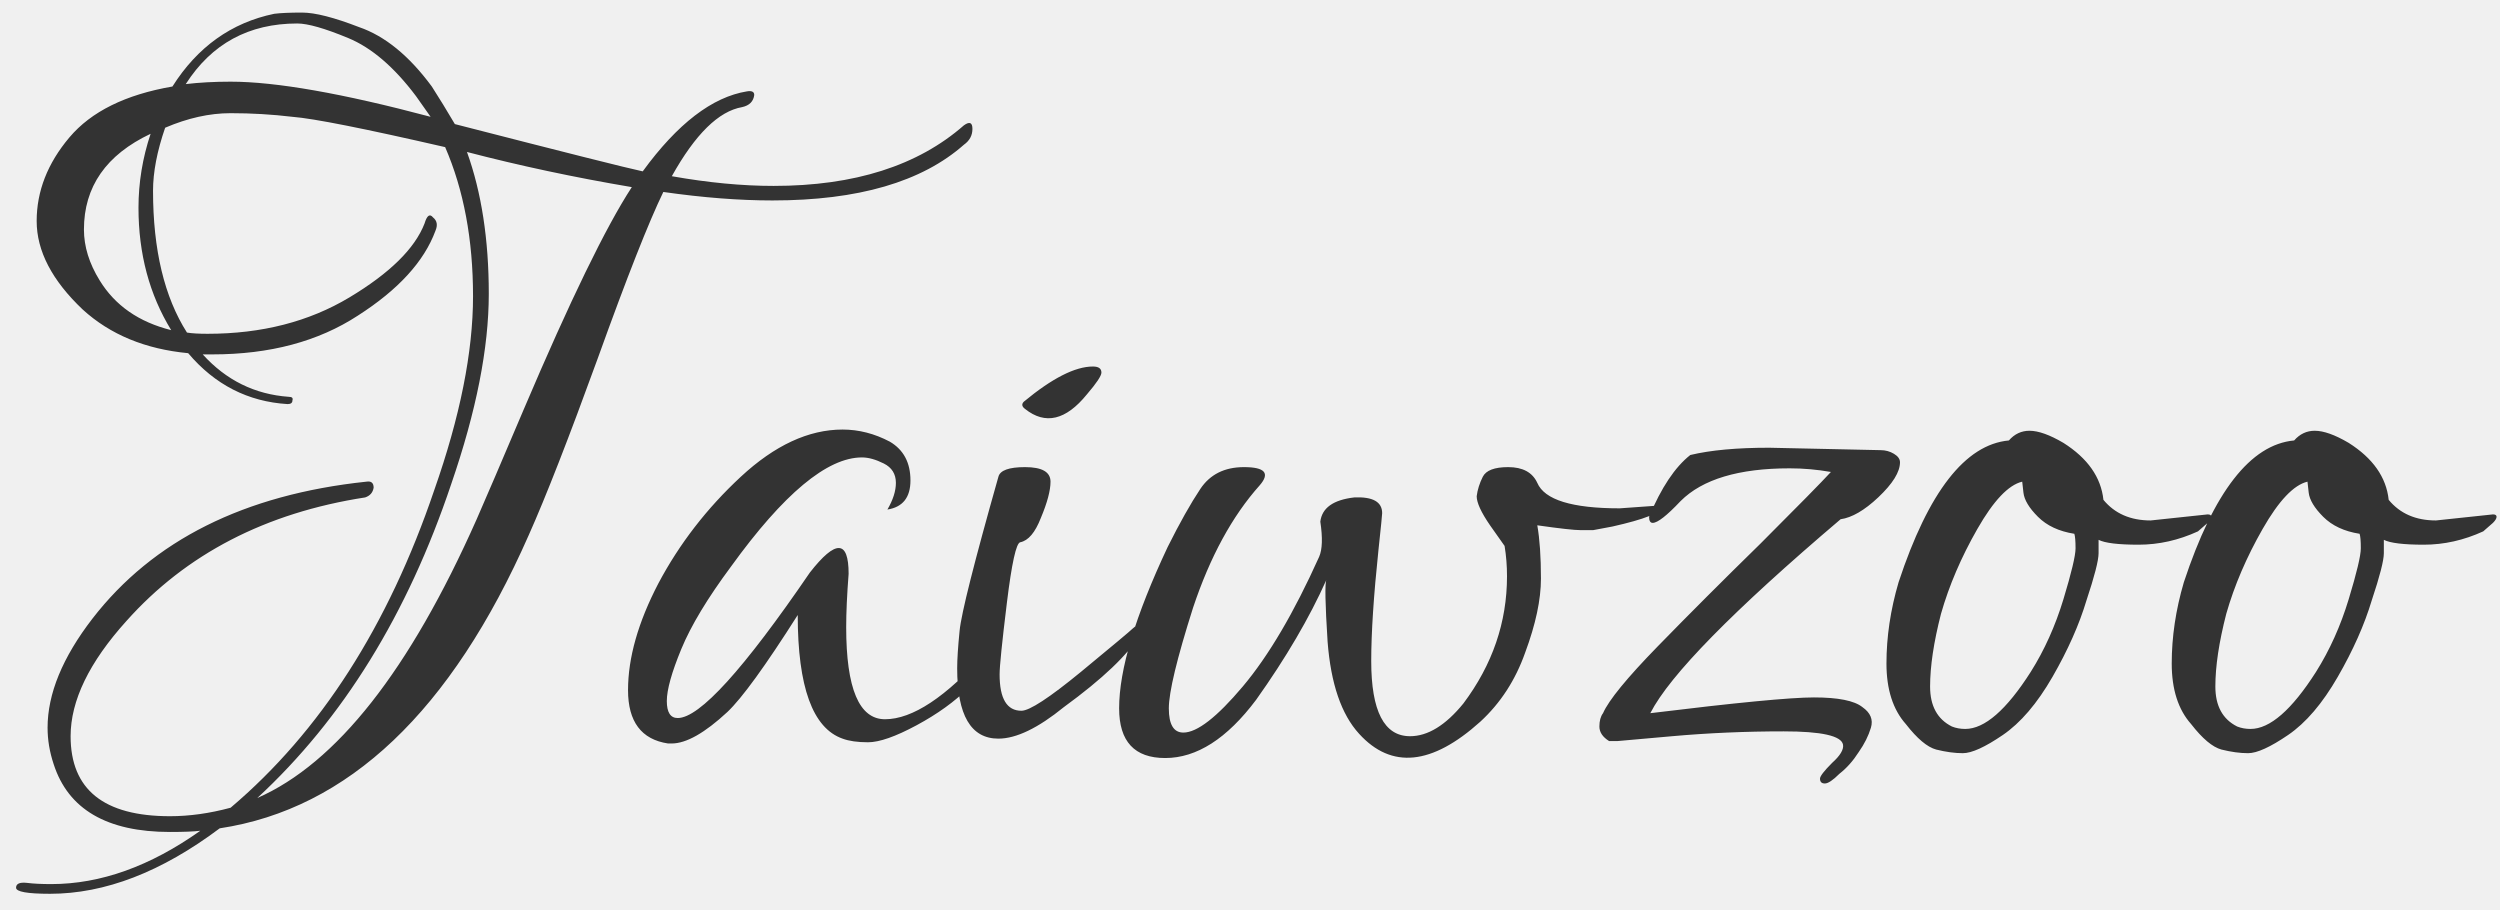
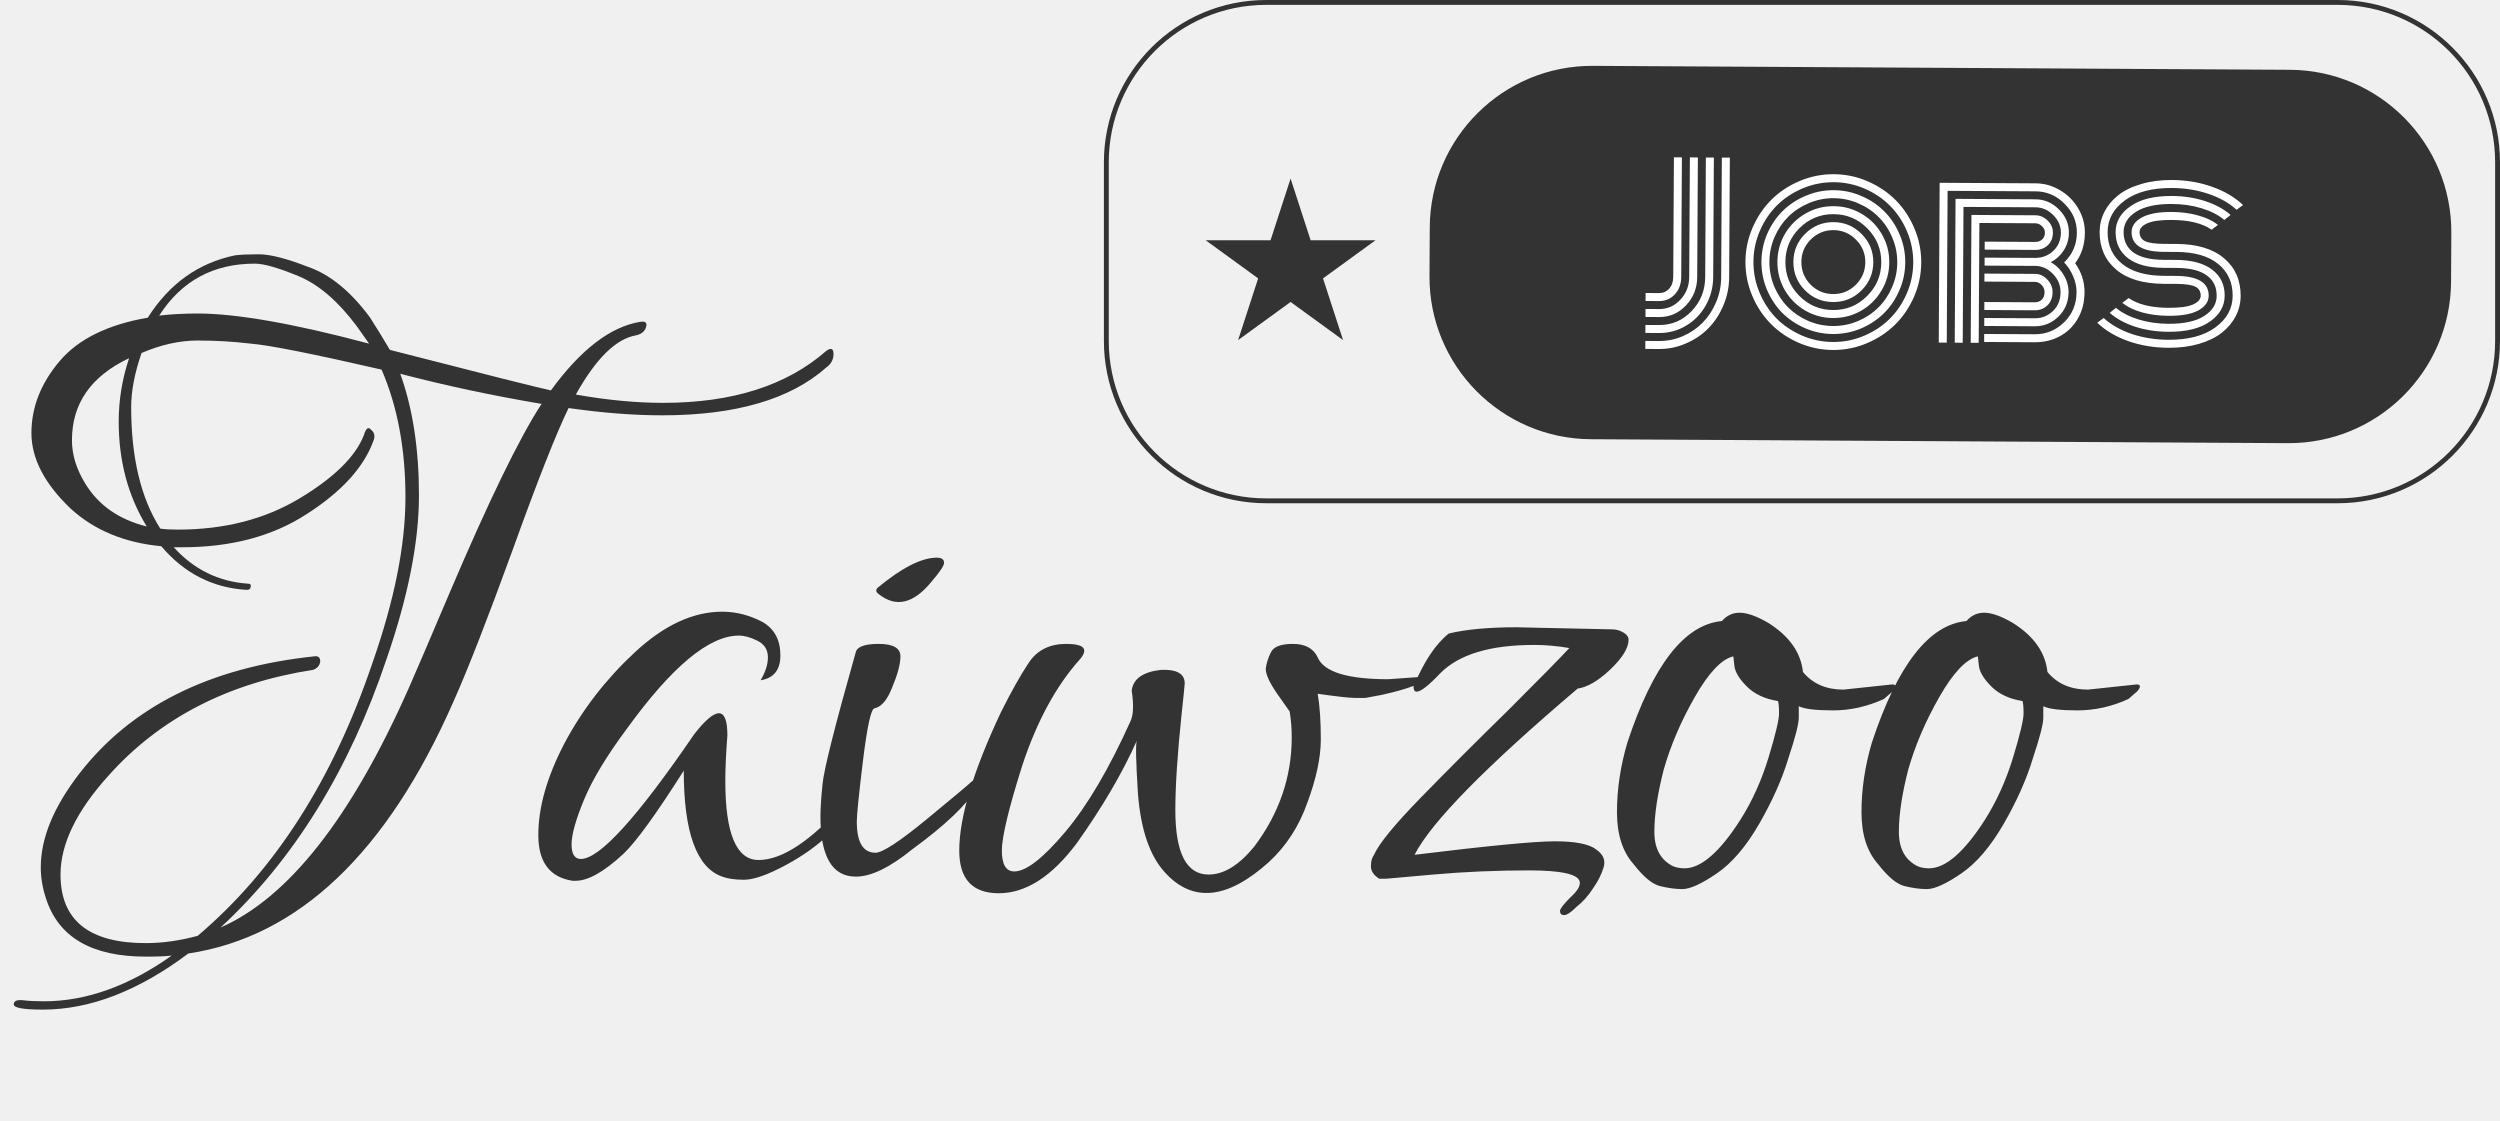
- <svg xmlns="http://www.w3.org/2000/svg" width="132" height="48" viewBox="0 0 132 48" fill="none">
-   <path d="M3.728 38.872C3.728 41.688 5.477 43.096 8.976 43.096C10 43.096 11.067 42.947 12.176 42.648C16.912 38.637 20.496 33.048 22.928 25.88C24.293 21.997 24.976 18.584 24.976 15.64C24.976 12.653 24.485 10.029 23.504 7.768C19.237 6.787 16.549 6.253 15.44 6.168C14.373 6.04 13.285 5.976 12.176 5.976C11.067 5.976 9.915 6.232 8.72 6.744C8.293 7.981 8.08 9.091 8.08 10.072C8.08 13.187 8.677 15.683 9.872 17.56C10.128 17.603 10.491 17.624 10.96 17.624C13.819 17.624 16.315 16.984 18.448 15.704C20.581 14.424 21.904 13.123 22.416 11.8C22.544 11.373 22.693 11.267 22.864 11.48C23.077 11.651 23.12 11.885 22.992 12.184C22.395 13.805 21.029 15.299 18.896 16.664C16.805 18.029 14.245 18.712 11.216 18.712C11.131 18.712 11.045 18.712 10.96 18.712H10.704C11.941 20.077 13.456 20.824 15.248 20.952C15.419 20.952 15.483 21.016 15.44 21.144C15.44 21.272 15.355 21.336 15.184 21.336C13.093 21.208 11.344 20.312 9.936 18.648C7.675 18.435 5.819 17.667 4.368 16.344C2.747 14.808 1.936 13.251 1.936 11.672C1.936 10.093 2.512 8.621 3.664 7.256C4.816 5.891 6.629 4.995 9.104 4.568C10.427 2.477 12.219 1.197 14.48 0.728C14.821 0.685 15.312 0.664 15.952 0.664C16.635 0.664 17.637 0.92 18.96 1.432C20.325 1.901 21.605 2.947 22.8 4.568C23.184 5.165 23.589 5.827 24.016 6.552C29.819 8.045 33.125 8.877 33.936 9.048C35.771 6.531 37.605 5.123 39.44 4.824C39.696 4.781 39.824 4.845 39.824 5.016C39.781 5.357 39.568 5.571 39.184 5.656C37.947 5.869 36.709 7.085 35.472 9.304C37.392 9.645 39.184 9.816 40.848 9.816C45.115 9.816 48.464 8.749 50.896 6.616C51.195 6.403 51.344 6.467 51.344 6.808C51.344 7.149 51.195 7.427 50.896 7.64C48.677 9.603 45.307 10.584 40.784 10.584C39.035 10.584 37.115 10.435 35.024 10.136C34.256 11.715 33.104 14.637 31.568 18.904C30.032 23.128 28.816 26.243 27.92 28.248C23.824 37.549 18.384 42.712 11.6 43.736C8.528 46.04 5.541 47.192 2.64 47.192C1.445 47.192 0.848 47.085 0.848 46.872C0.848 46.659 1.04 46.573 1.424 46.616C1.765 46.659 2.192 46.68 2.704 46.68C5.307 46.68 7.931 45.741 10.576 43.864C10.235 43.907 9.701 43.928 8.976 43.928C5.648 43.928 3.6 42.733 2.832 40.344C2.619 39.704 2.512 39.064 2.512 38.424C2.512 36.632 3.301 34.712 4.88 32.664C8.08 28.525 12.901 26.115 19.344 25.432C19.6 25.389 19.728 25.496 19.728 25.752C19.685 26.008 19.536 26.179 19.28 26.264C14.032 27.075 9.829 29.251 6.672 32.792C4.709 34.968 3.728 36.995 3.728 38.872ZM24.656 8.024C25.424 10.157 25.808 12.653 25.808 15.512C25.808 18.371 25.147 21.72 23.824 25.56C21.52 32.429 18.107 37.955 13.584 42.136C17.765 40.301 21.627 35.395 25.168 27.416C25.637 26.349 26.469 24.408 27.664 21.592C30.096 15.875 31.995 11.971 33.36 9.88C30.331 9.368 27.429 8.749 24.656 8.024ZM21.968 5.08C20.816 3.544 19.621 2.52 18.384 2.008C17.147 1.496 16.251 1.24 15.696 1.24C13.136 1.24 11.173 2.307 9.808 4.44C10.533 4.355 11.323 4.312 12.176 4.312C14.565 4.312 18.085 4.931 22.736 6.168L21.968 5.08ZM9.04 17.432C7.888 15.555 7.312 13.4 7.312 10.968C7.312 9.645 7.525 8.344 7.952 7.064C5.605 8.173 4.432 9.859 4.432 12.12C4.432 13.016 4.709 13.912 5.264 14.808C6.075 16.131 7.333 17.005 9.04 17.432ZM38.599 29.912C37.362 31.576 36.487 33.027 35.975 34.264C35.464 35.501 35.208 36.419 35.208 37.016C35.208 37.613 35.4 37.912 35.783 37.912C36.935 37.912 39.261 35.352 42.76 30.232C44.125 28.483 44.807 28.504 44.807 30.296C44.722 31.405 44.679 32.344 44.679 33.112C44.679 36.355 45.362 37.976 46.727 37.976C48.178 37.976 49.949 36.803 52.039 34.456C52.167 34.328 52.317 34.413 52.487 34.712C52.359 35.011 51.911 35.544 51.144 36.312C50.418 37.037 49.501 37.699 48.392 38.296C47.282 38.893 46.429 39.192 45.831 39.192C45.277 39.192 44.829 39.128 44.487 39C42.909 38.445 42.12 36.269 42.12 32.472C40.413 35.16 39.175 36.867 38.407 37.592C37.213 38.701 36.231 39.256 35.464 39.256C35.421 39.256 35.357 39.256 35.272 39.256C33.864 39.043 33.16 38.104 33.16 36.44C33.16 34.733 33.693 32.856 34.76 30.808C35.869 28.717 37.319 26.84 39.111 25.176C40.904 23.512 42.696 22.68 44.487 22.68C45.341 22.68 46.173 22.893 46.983 23.32C47.709 23.747 48.072 24.429 48.072 25.368C48.072 26.264 47.666 26.776 46.855 26.904C47.154 26.392 47.303 25.923 47.303 25.496C47.303 25.027 47.09 24.685 46.663 24.472C46.237 24.259 45.853 24.152 45.511 24.152C43.677 24.152 41.373 26.072 38.599 29.912ZM57.707 19.352C58.006 19.352 58.155 19.459 58.155 19.672C58.155 19.843 57.899 20.227 57.387 20.824C56.278 22.189 55.19 22.445 54.123 21.592C53.952 21.464 53.931 21.336 54.059 21.208C55.552 19.971 56.768 19.352 57.707 19.352ZM52.779 35.608C52.779 36.888 53.163 37.528 53.931 37.528C54.358 37.528 55.403 36.845 57.067 35.48C58.774 34.072 59.691 33.304 59.819 33.176C59.947 33.048 60.054 33.027 60.139 33.112C60.224 33.155 60.267 33.219 60.267 33.304C60.267 33.347 60.246 33.411 60.203 33.496C59.563 34.563 58.219 35.843 56.171 37.336C54.806 38.445 53.654 39 52.715 39C51.264 39 50.539 37.763 50.539 35.288C50.539 34.819 50.582 34.157 50.667 33.304C50.752 32.408 51.435 29.699 52.715 25.176C52.8 24.835 53.27 24.664 54.123 24.664C55.019 24.664 55.467 24.92 55.467 25.432C55.467 25.901 55.296 26.541 54.955 27.352C54.656 28.12 54.294 28.547 53.867 28.632C53.654 28.675 53.419 29.741 53.163 31.832C52.907 33.923 52.779 35.181 52.779 35.608ZM72.401 34.904C72.401 37.549 73.084 38.872 74.45 38.872C75.388 38.872 76.327 38.296 77.266 37.144C78.802 35.096 79.57 32.856 79.57 30.424C79.57 29.869 79.527 29.336 79.442 28.824L78.674 27.736C78.204 27.053 77.969 26.541 77.969 26.2C78.012 25.859 78.119 25.517 78.29 25.176C78.46 24.835 78.908 24.664 79.633 24.664C80.401 24.664 80.913 24.941 81.169 25.496C81.553 26.392 83.004 26.84 85.522 26.84L87.314 26.712C87.57 26.669 87.698 26.691 87.698 26.776C87.698 27.075 86.844 27.416 85.138 27.8L84.114 27.992C84.028 27.992 83.815 27.992 83.474 27.992C83.132 27.992 82.364 27.907 81.169 27.736C81.297 28.461 81.362 29.4 81.362 30.552C81.362 31.661 81.084 32.963 80.529 34.456C80.017 35.907 79.228 37.123 78.162 38.104C75.602 40.408 73.468 40.621 71.761 38.744C70.823 37.72 70.268 36.099 70.097 33.88C69.969 31.875 69.948 30.787 70.034 30.616C69.138 32.621 67.9 34.733 66.322 36.952C64.785 39 63.185 40.024 61.522 40.024C59.9 40.024 59.09 39.149 59.09 37.4C59.09 35.352 59.943 32.515 61.65 28.888C62.289 27.608 62.865 26.584 63.377 25.816C63.889 25.048 64.657 24.664 65.681 24.664C66.791 24.664 67.068 24.984 66.513 25.624C65.063 27.245 63.889 29.4 62.993 32.088C62.14 34.776 61.714 36.547 61.714 37.4C61.714 38.253 61.969 38.68 62.481 38.68C63.207 38.68 64.252 37.869 65.618 36.248C66.983 34.627 68.327 32.344 69.65 29.4C69.82 29.016 69.841 28.397 69.713 27.544C69.799 26.819 70.396 26.392 71.505 26.264C72.487 26.221 72.978 26.499 72.978 27.096C72.978 27.181 72.913 27.821 72.785 29.016C72.529 31.448 72.401 33.411 72.401 34.904ZM93.408 23.64L99.296 23.768C99.552 23.768 99.787 23.832 100 23.96C100.213 24.088 100.32 24.237 100.32 24.408C100.32 24.92 99.936 25.539 99.168 26.264C98.443 26.947 97.781 27.331 97.184 27.416C91.509 32.237 88.16 35.651 87.136 37.656C91.659 37.101 94.539 36.824 95.776 36.824C97.056 36.824 97.909 36.995 98.336 37.336C98.763 37.635 98.912 37.997 98.784 38.424C98.656 38.851 98.443 39.277 98.144 39.704C97.845 40.173 97.504 40.557 97.12 40.856C96.779 41.197 96.523 41.368 96.352 41.368C96.181 41.368 96.096 41.283 96.096 41.112C96.096 40.984 96.309 40.707 96.736 40.28C97.163 39.896 97.355 39.576 97.312 39.32C97.227 38.851 96.181 38.616 94.176 38.616C92.171 38.616 90.208 38.701 88.288 38.872C86.411 39.043 85.451 39.128 85.408 39.128H84.96C84.619 38.915 84.448 38.659 84.448 38.36C84.448 38.061 84.512 37.827 84.64 37.656C84.939 36.973 85.899 35.8 87.52 34.136C89.184 32.429 90.997 30.616 92.96 28.696C94.923 26.733 96.16 25.475 96.672 24.92C95.947 24.792 95.221 24.728 94.496 24.728C91.808 24.728 89.888 25.304 88.736 26.456C88.011 27.224 87.52 27.608 87.264 27.608C87.136 27.608 87.072 27.501 87.072 27.288C87.712 25.752 88.437 24.664 89.248 24.024C90.315 23.768 91.701 23.64 93.408 23.64ZM113.557 27.48L116.565 27.16C116.693 27.16 116.757 27.203 116.757 27.288C116.757 27.373 116.693 27.48 116.565 27.608L116.053 28.056C115.029 28.525 113.983 28.76 112.917 28.76C111.85 28.76 111.146 28.675 110.805 28.504C110.805 28.589 110.805 28.824 110.805 29.208C110.805 29.592 110.591 30.424 110.165 31.704C109.781 32.984 109.183 34.328 108.373 35.736C107.562 37.144 106.687 38.168 105.749 38.808C104.81 39.448 104.106 39.768 103.637 39.768C103.21 39.768 102.741 39.704 102.229 39.576C101.759 39.448 101.226 39 100.629 38.232C99.946 37.464 99.605 36.397 99.605 35.032C99.605 33.624 99.818 32.195 100.245 30.744C101.823 25.965 103.765 23.469 106.069 23.256C106.367 22.915 106.73 22.744 107.157 22.744C107.626 22.744 108.223 22.957 108.949 23.384C110.229 24.195 110.933 25.197 111.061 26.392C111.658 27.117 112.49 27.48 113.557 27.48ZM106.773 25.432C106.047 25.603 105.258 26.435 104.405 27.928C103.551 29.421 102.911 30.915 102.485 32.408C102.101 33.901 101.909 35.181 101.909 36.248C101.909 37.272 102.293 37.976 103.061 38.36C103.274 38.445 103.509 38.488 103.765 38.488C104.789 38.488 105.941 37.485 107.22 35.48C107.946 34.328 108.522 33.048 108.949 31.64C109.375 30.232 109.589 29.336 109.589 28.952C109.589 28.568 109.567 28.312 109.525 28.184C108.714 28.056 108.074 27.757 107.605 27.288C107.135 26.819 106.879 26.392 106.837 26.008L106.773 25.432ZM128.619 27.48L131.627 27.16C131.755 27.16 131.819 27.203 131.819 27.288C131.819 27.373 131.755 27.48 131.627 27.608L131.115 28.056C130.091 28.525 129.046 28.76 127.979 28.76C126.912 28.76 126.208 28.675 125.867 28.504C125.867 28.589 125.867 28.824 125.867 29.208C125.867 29.592 125.654 30.424 125.227 31.704C124.843 32.984 124.246 34.328 123.435 35.736C122.624 37.144 121.75 38.168 120.811 38.808C119.872 39.448 119.168 39.768 118.699 39.768C118.272 39.768 117.803 39.704 117.291 39.576C116.822 39.448 116.288 39 115.691 38.232C115.008 37.464 114.667 36.397 114.667 35.032C114.667 33.624 114.88 32.195 115.307 30.744C116.886 25.965 118.827 23.469 121.131 23.256C121.43 22.915 121.792 22.744 122.219 22.744C122.688 22.744 123.286 22.957 124.011 23.384C125.291 24.195 125.995 25.197 126.123 26.392C126.72 27.117 127.552 27.48 128.619 27.48ZM121.835 25.432C121.11 25.603 120.32 26.435 119.467 27.928C118.614 29.421 117.974 30.915 117.547 32.408C117.163 33.901 116.971 35.181 116.971 36.248C116.971 37.272 117.355 37.976 118.123 38.36C118.336 38.445 118.571 38.488 118.827 38.488C119.851 38.488 121.003 37.485 122.283 35.48C123.008 34.328 123.584 33.048 124.011 31.64C124.438 30.232 124.651 29.336 124.651 28.952C124.651 28.568 124.63 28.312 124.587 28.184C123.776 28.056 123.136 27.757 122.667 27.288C122.198 26.819 121.942 26.392 121.899 26.008L121.835 25.432Z" fill="#333333" />
+ <svg xmlns="http://www.w3.org/2000/svg" width="154" height="69" viewBox="0 0 154 69" fill="none">
+   <path d="M3.728 53.872C3.728 56.688 5.477 58.096 8.976 58.096C10 58.096 11.067 57.947 12.176 57.648C16.912 53.637 20.496 48.048 22.928 40.88C24.293 36.997 24.976 33.584 24.976 30.64C24.976 27.653 24.485 25.029 23.504 22.768C19.237 21.787 16.549 21.253 15.44 21.168C14.373 21.04 13.285 20.976 12.176 20.976C11.067 20.976 9.915 21.232 8.72 21.744C8.293 22.981 8.08 24.091 8.08 25.072C8.08 28.187 8.677 30.683 9.872 32.56C10.128 32.603 10.491 32.624 10.96 32.624C13.819 32.624 16.315 31.984 18.448 30.704C20.581 29.424 21.904 28.123 22.416 26.8C22.544 26.373 22.693 26.267 22.864 26.48C23.077 26.651 23.12 26.885 22.992 27.184C22.395 28.805 21.029 30.299 18.896 31.664C16.805 33.029 14.245 33.712 11.216 33.712C11.131 33.712 11.045 33.712 10.96 33.712H10.704C11.941 35.077 13.456 35.824 15.248 35.952C15.419 35.952 15.483 36.016 15.44 36.144C15.44 36.272 15.355 36.336 15.184 36.336C13.093 36.208 11.344 35.312 9.936 33.648C7.675 33.435 5.819 32.667 4.368 31.344C2.747 29.808 1.936 28.251 1.936 26.672C1.936 25.093 2.512 23.621 3.664 22.256C4.816 20.891 6.629 19.995 9.104 19.568C10.427 17.477 12.219 16.197 14.48 15.728C14.821 15.685 15.312 15.664 15.952 15.664C16.635 15.664 17.637 15.92 18.96 16.432C20.325 16.901 21.605 17.947 22.8 19.568C23.184 20.165 23.589 20.827 24.016 21.552C29.819 23.045 33.125 23.877 33.936 24.048C35.771 21.531 37.605 20.123 39.44 19.824C39.696 19.781 39.824 19.845 39.824 20.016C39.781 20.357 39.568 20.571 39.184 20.656C37.947 20.869 36.709 22.085 35.472 24.304C37.392 24.645 39.184 24.816 40.848 24.816C45.115 24.816 48.464 23.749 50.896 21.616C51.195 21.403 51.344 21.467 51.344 21.808C51.344 22.149 51.195 22.427 50.896 22.64C48.677 24.603 45.307 25.584 40.784 25.584C39.035 25.584 37.115 25.435 35.024 25.136C34.256 26.715 33.104 29.637 31.568 33.904C30.032 38.128 28.816 41.243 27.92 43.248C23.824 52.549 18.384 57.712 11.6 58.736C8.528 61.04 5.541 62.192 2.64 62.192C1.445 62.192 0.848 62.085 0.848 61.872C0.848 61.659 1.04 61.573 1.424 61.616C1.765 61.659 2.192 61.68 2.704 61.68C5.307 61.68 7.931 60.741 10.576 58.864C10.235 58.907 9.701 58.928 8.976 58.928C5.648 58.928 3.6 57.733 2.832 55.344C2.619 54.704 2.512 54.064 2.512 53.424C2.512 51.632 3.301 49.712 4.88 47.664C8.08 43.525 12.901 41.115 19.344 40.432C19.6 40.389 19.728 40.496 19.728 40.752C19.685 41.008 19.536 41.179 19.28 41.264C14.032 42.075 9.829 44.251 6.672 47.792C4.709 49.968 3.728 51.995 3.728 53.872ZM24.656 23.024C25.424 25.157 25.808 27.653 25.808 30.512C25.808 33.371 25.147 36.72 23.824 40.56C21.52 47.429 18.107 52.955 13.584 57.136C17.765 55.301 21.627 50.395 25.168 42.416C25.637 41.349 26.469 39.408 27.664 36.592C30.096 30.875 31.995 26.971 33.36 24.88C30.331 24.368 27.429 23.749 24.656 23.024ZM21.968 20.08C20.816 18.544 19.621 17.52 18.384 17.008C17.147 16.496 16.251 16.24 15.696 16.24C13.136 16.24 11.173 17.307 9.808 19.44C10.533 19.355 11.323 19.312 12.176 19.312C14.565 19.312 18.085 19.931 22.736 21.168L21.968 20.08ZM9.04 32.432C7.888 30.555 7.312 28.4 7.312 25.968C7.312 24.645 7.525 23.344 7.952 22.064C5.605 23.173 4.432 24.859 4.432 27.12C4.432 28.016 4.709 28.912 5.264 29.808C6.075 31.131 7.333 32.005 9.04 32.432ZM38.599 44.912C37.362 46.576 36.487 48.027 35.975 49.264C35.464 50.501 35.208 51.419 35.208 52.016C35.208 52.613 35.4 52.912 35.783 52.912C36.935 52.912 39.261 50.352 42.76 45.232C44.125 43.483 44.807 43.504 44.807 45.296C44.722 46.405 44.679 47.344 44.679 48.112C44.679 51.355 45.362 52.976 46.727 52.976C48.178 52.976 49.949 51.803 52.039 49.456C52.167 49.328 52.317 49.413 52.487 49.712C52.359 50.011 51.911 50.544 51.144 51.312C50.418 52.037 49.501 52.699 48.392 53.296C47.282 53.893 46.429 54.192 45.831 54.192C45.277 54.192 44.829 54.128 44.487 54C42.909 53.445 42.12 51.269 42.12 47.472C40.413 50.16 39.175 51.867 38.407 52.592C37.213 53.701 36.231 54.256 35.464 54.256C35.421 54.256 35.357 54.256 35.272 54.256C33.864 54.043 33.16 53.104 33.16 51.44C33.16 49.733 33.693 47.856 34.76 45.808C35.869 43.717 37.319 41.84 39.111 40.176C40.904 38.512 42.696 37.68 44.487 37.68C45.341 37.68 46.173 37.893 46.983 38.32C47.709 38.747 48.072 39.429 48.072 40.368C48.072 41.264 47.666 41.776 46.855 41.904C47.154 41.392 47.303 40.923 47.303 40.496C47.303 40.027 47.09 39.685 46.663 39.472C46.237 39.259 45.853 39.152 45.511 39.152C43.677 39.152 41.373 41.072 38.599 44.912ZM57.707 34.352C58.006 34.352 58.155 34.459 58.155 34.672C58.155 34.843 57.899 35.227 57.387 35.824C56.278 37.189 55.19 37.445 54.123 36.592C53.952 36.464 53.931 36.336 54.059 36.208C55.552 34.971 56.768 34.352 57.707 34.352ZM52.779 50.608C52.779 51.888 53.163 52.528 53.931 52.528C54.358 52.528 55.403 51.845 57.067 50.48C58.774 49.072 59.691 48.304 59.819 48.176C59.947 48.048 60.054 48.027 60.139 48.112C60.224 48.155 60.267 48.219 60.267 48.304C60.267 48.347 60.246 48.411 60.203 48.496C59.563 49.563 58.219 50.843 56.171 52.336C54.806 53.445 53.654 54 52.715 54C51.264 54 50.539 52.763 50.539 50.288C50.539 49.819 50.582 49.157 50.667 48.304C50.752 47.408 51.435 44.699 52.715 40.176C52.8 39.835 53.27 39.664 54.123 39.664C55.019 39.664 55.467 39.92 55.467 40.432C55.467 40.901 55.296 41.541 54.955 42.352C54.656 43.12 54.294 43.547 53.867 43.632C53.654 43.675 53.419 44.741 53.163 46.832C52.907 48.923 52.779 50.181 52.779 50.608ZM72.401 49.904C72.401 52.549 73.084 53.872 74.45 53.872C75.388 53.872 76.327 53.296 77.266 52.144C78.802 50.096 79.57 47.856 79.57 45.424C79.57 44.869 79.527 44.336 79.442 43.824L78.674 42.736C78.204 42.053 77.969 41.541 77.969 41.2C78.012 40.859 78.119 40.517 78.29 40.176C78.46 39.835 78.908 39.664 79.633 39.664C80.401 39.664 80.913 39.941 81.169 40.496C81.553 41.392 83.004 41.84 85.522 41.84L87.314 41.712C87.57 41.669 87.698 41.691 87.698 41.776C87.698 42.075 86.844 42.416 85.138 42.8L84.114 42.992C84.028 42.992 83.815 42.992 83.474 42.992C83.132 42.992 82.364 42.907 81.169 42.736C81.297 43.461 81.362 44.4 81.362 45.552C81.362 46.661 81.084 47.963 80.529 49.456C80.017 50.907 79.228 52.123 78.162 53.104C75.602 55.408 73.468 55.621 71.761 53.744C70.823 52.72 70.268 51.099 70.097 48.88C69.969 46.875 69.948 45.787 70.034 45.616C69.138 47.621 67.9 49.733 66.322 51.952C64.785 54 63.185 55.024 61.522 55.024C59.9 55.024 59.09 54.149 59.09 52.4C59.09 50.352 59.943 47.515 61.65 43.888C62.289 42.608 62.865 41.584 63.377 40.816C63.889 40.048 64.657 39.664 65.681 39.664C66.791 39.664 67.068 39.984 66.513 40.624C65.063 42.245 63.889 44.4 62.993 47.088C62.14 49.776 61.714 51.547 61.714 52.4C61.714 53.253 61.969 53.68 62.481 53.68C63.207 53.68 64.252 52.869 65.618 51.248C66.983 49.627 68.327 47.344 69.65 44.4C69.82 44.016 69.841 43.397 69.713 42.544C69.799 41.819 70.396 41.392 71.505 41.264C72.487 41.221 72.978 41.499 72.978 42.096C72.978 42.181 72.913 42.821 72.785 44.016C72.529 46.448 72.401 48.411 72.401 49.904ZM93.408 38.64L99.296 38.768C99.552 38.768 99.787 38.832 100 38.96C100.213 39.088 100.32 39.237 100.32 39.408C100.32 39.92 99.936 40.539 99.168 41.264C98.443 41.947 97.781 42.331 97.184 42.416C91.509 47.237 88.16 50.651 87.136 52.656C91.659 52.101 94.539 51.824 95.776 51.824C97.056 51.824 97.909 51.995 98.336 52.336C98.763 52.635 98.912 52.997 98.784 53.424C98.656 53.851 98.443 54.277 98.144 54.704C97.845 55.173 97.504 55.557 97.12 55.856C96.779 56.197 96.523 56.368 96.352 56.368C96.181 56.368 96.096 56.283 96.096 56.112C96.096 55.984 96.309 55.707 96.736 55.28C97.163 54.896 97.355 54.576 97.312 54.32C97.227 53.851 96.181 53.616 94.176 53.616C92.171 53.616 90.208 53.701 88.288 53.872C86.411 54.043 85.451 54.128 85.408 54.128H84.96C84.619 53.915 84.448 53.659 84.448 53.36C84.448 53.061 84.512 52.827 84.64 52.656C84.939 51.973 85.899 50.8 87.52 49.136C89.184 47.429 90.997 45.616 92.96 43.696C94.923 41.733 96.16 40.475 96.672 39.92C95.947 39.792 95.221 39.728 94.496 39.728C91.808 39.728 89.888 40.304 88.736 41.456C88.011 42.224 87.52 42.608 87.264 42.608C87.136 42.608 87.072 42.501 87.072 42.288C87.712 40.752 88.437 39.664 89.248 39.024C90.315 38.768 91.701 38.64 93.408 38.64ZM113.557 42.48L116.565 42.16C116.693 42.16 116.757 42.203 116.757 42.288C116.757 42.373 116.693 42.48 116.565 42.608L116.053 43.056C115.029 43.525 113.983 43.76 112.917 43.76C111.85 43.76 111.146 43.675 110.805 43.504C110.805 43.589 110.805 43.824 110.805 44.208C110.805 44.592 110.591 45.424 110.165 46.704C109.781 47.984 109.183 49.328 108.373 50.736C107.562 52.144 106.687 53.168 105.749 53.808C104.81 54.448 104.106 54.768 103.637 54.768C103.21 54.768 102.741 54.704 102.229 54.576C101.759 54.448 101.226 54 100.629 53.232C99.946 52.464 99.605 51.397 99.605 50.032C99.605 48.624 99.818 47.195 100.245 45.744C101.823 40.965 103.765 38.469 106.069 38.256C106.367 37.915 106.73 37.744 107.157 37.744C107.626 37.744 108.223 37.957 108.949 38.384C110.229 39.195 110.933 40.197 111.061 41.392C111.658 42.117 112.49 42.48 113.557 42.48ZM106.773 40.432C106.047 40.603 105.258 41.435 104.405 42.928C103.551 44.421 102.911 45.915 102.485 47.408C102.101 48.901 101.909 50.181 101.909 51.248C101.909 52.272 102.293 52.976 103.061 53.36C103.274 53.445 103.509 53.488 103.765 53.488C104.789 53.488 105.941 52.485 107.22 50.48C107.946 49.328 108.522 48.048 108.949 46.64C109.375 45.232 109.589 44.336 109.589 43.952C109.589 43.568 109.567 43.312 109.525 43.184C108.714 43.056 108.074 42.757 107.605 42.288C107.135 41.819 106.879 41.392 106.837 41.008L106.773 40.432ZM128.619 42.48L131.627 42.16C131.755 42.16 131.819 42.203 131.819 42.288C131.819 42.373 131.755 42.48 131.627 42.608L131.115 43.056C130.091 43.525 129.046 43.76 127.979 43.76C126.912 43.76 126.208 43.675 125.867 43.504C125.867 43.589 125.867 43.824 125.867 44.208C125.867 44.592 125.654 45.424 125.227 46.704C124.843 47.984 124.246 49.328 123.435 50.736C122.624 52.144 121.75 53.168 120.811 53.808C119.872 54.448 119.168 54.768 118.699 54.768C118.272 54.768 117.803 54.704 117.291 54.576C116.822 54.448 116.288 54 115.691 53.232C115.008 52.464 114.667 51.397 114.667 50.032C114.667 48.624 114.88 47.195 115.307 45.744C116.886 40.965 118.827 38.469 121.131 38.256C121.43 37.915 121.792 37.744 122.219 37.744C122.688 37.744 123.286 37.957 124.011 38.384C125.291 39.195 125.995 40.197 126.123 41.392C126.72 42.117 127.552 42.48 128.619 42.48ZM121.835 40.432C121.11 40.603 120.32 41.435 119.467 42.928C118.614 44.421 117.974 45.915 117.547 47.408C117.163 48.901 116.971 50.181 116.971 51.248C116.971 52.272 117.355 52.976 118.123 53.36C118.336 53.445 118.571 53.488 118.827 53.488C119.851 53.488 121.003 52.485 122.283 50.48C123.008 49.328 123.584 48.048 124.011 46.64C124.438 45.232 124.651 44.336 124.651 43.952C124.651 43.568 124.63 43.312 124.587 43.184C123.776 43.056 123.136 42.757 122.667 42.288C122.198 41.819 121.942 41.392 121.899 41.008L121.835 40.432Z" fill="#333333" />
+   <rect x="68.15" y="0.15" width="85.7" height="30.7" rx="9.85" stroke="#333333" stroke-width="0.3" />
+   <rect x="88.13" y="4" width="62.93" height="23" rx="10" transform="rotate(0.323714 88.1299 4)" fill="#333333" />
+   <path d="M102.208 18.545L101.367 18.541L101.37 18.049L102.211 18.053C102.452 18.055 102.656 17.965 102.821 17.783C102.986 17.602 103.069 17.361 103.071 17.06L103.113 9.691L103.605 9.694L103.563 17.063C103.561 17.496 103.429 17.853 103.168 18.134C102.906 18.41 102.586 18.547 102.208 18.545ZM102.203 19.53L101.362 19.525L101.365 19.033L102.205 19.038C102.716 19.041 103.15 18.849 103.507 18.464C103.87 18.079 104.052 17.613 104.055 17.066L104.097 9.697L104.589 9.699L104.548 17.068C104.544 17.752 104.313 18.334 103.854 18.814C103.4 19.295 102.85 19.533 102.203 19.53ZM102.197 20.514L101.356 20.509L101.359 20.017L102.2 20.022C102.984 20.026 103.651 19.741 104.201 19.165C104.755 18.589 105.035 17.892 105.04 17.071L105.081 9.702L105.574 9.705L105.532 17.074C105.528 17.698 105.377 18.276 105.078 18.808C104.783 19.335 104.38 19.752 103.868 20.059C103.355 20.366 102.799 20.517 102.197 20.514ZM102.191 21.498L101.351 21.494L101.353 21.002L102.194 21.006C102.714 21.009 103.209 20.907 103.679 20.7C104.15 20.493 104.555 20.215 104.894 19.866C105.238 19.513 105.511 19.093 105.715 18.606C105.918 18.12 106.021 17.61 106.024 17.077L106.066 9.708L106.558 9.71L106.516 17.079C106.513 17.681 106.396 18.255 106.165 18.8C105.938 19.346 105.63 19.818 105.241 20.217C104.856 20.611 104.396 20.923 103.861 21.152C103.331 21.386 102.775 21.502 102.191 21.498ZM111.547 14.749C111.162 15.13 110.968 15.592 110.965 16.134C110.962 16.676 111.151 17.142 111.531 17.532C111.917 17.917 112.38 18.111 112.923 18.114C113.465 18.117 113.929 17.928 114.314 17.547C114.703 17.162 114.899 16.698 114.903 16.156C114.906 15.614 114.715 15.15 114.329 14.765C113.949 14.376 113.487 14.179 112.945 14.176C112.403 14.173 111.937 14.364 111.547 14.749ZM111.181 17.878C110.705 17.393 110.469 16.81 110.473 16.131C110.477 15.452 110.719 14.875 111.2 14.399C111.686 13.918 112.269 13.68 112.948 13.684C113.627 13.688 114.204 13.933 114.68 14.418C115.16 14.9 115.399 15.48 115.395 16.159C115.391 16.838 115.146 17.418 114.66 17.898C114.179 18.374 113.599 18.61 112.92 18.606C112.241 18.602 111.661 18.36 111.181 17.878ZM110.854 14.048C110.276 14.624 109.985 15.317 109.981 16.128C109.976 16.939 110.259 17.636 110.83 18.218C111.406 18.8 112.101 19.093 112.917 19.098C113.733 19.103 114.429 18.817 115.007 18.242C115.589 17.666 115.882 16.973 115.887 16.162C115.891 15.351 115.606 14.654 115.031 14.072C114.46 13.49 113.766 13.197 112.951 13.192C112.135 13.187 111.436 13.473 110.854 14.048ZM109.937 17.858C109.634 17.327 109.485 16.75 109.489 16.126C109.492 15.501 109.648 14.926 109.956 14.399C110.269 13.872 110.691 13.457 111.221 13.155C111.752 12.848 112.329 12.696 112.953 12.7C113.578 12.703 114.153 12.861 114.68 13.174C115.207 13.483 115.622 13.902 115.924 14.432C116.231 14.963 116.383 15.54 116.379 16.165C116.376 16.789 116.217 17.364 115.904 17.891C115.596 18.418 115.177 18.835 114.646 19.142C114.116 19.444 113.539 19.594 112.914 19.59C112.29 19.587 111.714 19.431 111.187 19.122C110.661 18.81 110.244 18.388 109.937 17.858ZM109.313 14.6C109.105 15.082 108.999 15.59 108.996 16.123C108.993 16.656 109.093 17.167 109.295 17.656C109.502 18.14 109.78 18.561 110.129 18.918C110.483 19.271 110.9 19.554 111.382 19.766C111.869 19.974 112.378 20.079 112.912 20.082C113.445 20.085 113.953 19.986 114.438 19.784C114.927 19.577 115.347 19.299 115.7 18.95C116.058 18.596 116.34 18.179 116.548 17.697C116.761 17.21 116.868 16.701 116.871 16.167C116.874 15.634 116.772 15.125 116.565 14.641C116.363 14.152 116.085 13.732 115.732 13.379C115.383 13.021 114.965 12.739 114.479 12.531C113.997 12.318 113.489 12.211 112.956 12.208C112.423 12.205 111.912 12.306 111.423 12.513C110.939 12.716 110.518 12.994 110.161 13.347C109.808 13.696 109.525 14.114 109.313 14.6ZM108.843 17.845C108.614 17.296 108.501 16.722 108.504 16.12C108.508 15.518 108.627 14.945 108.863 14.399C109.103 13.854 109.42 13.386 109.814 12.996C110.213 12.602 110.686 12.29 111.234 12.061C111.782 11.827 112.357 11.712 112.959 11.715C113.56 11.719 114.134 11.841 114.679 12.081C115.225 12.316 115.693 12.633 116.082 13.032C116.477 13.426 116.788 13.897 117.018 14.445C117.252 14.994 117.367 15.569 117.363 16.17C117.36 16.772 117.238 17.345 116.998 17.891C116.763 18.436 116.446 18.906 116.047 19.3C115.653 19.69 115.182 20.002 114.633 20.236C114.085 20.465 113.51 20.578 112.909 20.575C112.307 20.571 111.734 20.452 111.188 20.216C110.643 19.976 110.173 19.659 109.778 19.265C109.389 18.866 109.077 18.393 108.843 17.845ZM108.412 14.212C108.149 14.817 108.016 15.452 108.012 16.117C108.008 16.783 108.135 17.421 108.391 18.034C108.647 18.641 108.993 19.167 109.428 19.612C109.867 20.052 110.39 20.403 110.994 20.666C111.603 20.93 112.241 21.063 112.906 21.067C113.571 21.071 114.208 20.944 114.815 20.688C115.428 20.432 115.954 20.086 116.394 19.651C116.838 19.211 117.192 18.689 117.455 18.085C117.718 17.476 117.852 16.838 117.856 16.173C117.859 15.508 117.733 14.871 117.477 14.263C117.22 13.651 116.872 13.125 116.433 12.685C115.998 12.241 115.476 11.887 114.867 11.624C114.262 11.361 113.627 11.227 112.962 11.223C112.296 11.22 111.658 11.346 111.045 11.602C110.438 11.858 109.912 12.206 109.467 12.646C109.027 13.081 108.676 13.603 108.412 14.212ZM107.939 18.222C107.655 17.551 107.516 16.848 107.52 16.114C107.524 15.381 107.671 14.682 107.962 14.018C108.253 13.35 108.642 12.776 109.127 12.295C109.613 11.815 110.19 11.433 110.857 11.15C111.528 10.867 112.231 10.727 112.964 10.731C113.698 10.735 114.397 10.883 115.061 11.174C115.729 11.464 116.303 11.853 116.784 12.339C117.264 12.824 117.646 13.403 117.929 14.075C118.212 14.742 118.352 15.442 118.348 16.176C118.344 16.909 118.196 17.61 117.905 18.279C117.614 18.942 117.226 19.514 116.74 19.995C116.254 20.475 115.676 20.857 115.004 21.14C114.337 21.424 113.637 21.563 112.903 21.559C112.17 21.555 111.469 21.407 110.8 21.116C110.137 20.826 109.564 20.437 109.084 19.951C108.604 19.466 108.222 18.889 107.939 18.222ZM127.166 16.171L127.153 16.164C127.67 15.665 127.931 15.056 127.935 14.336C127.939 13.653 127.688 13.059 127.18 12.555C126.677 12.046 126.079 11.79 125.386 11.786L119.972 11.755L119.92 21.107L119.427 21.104L119.483 11.26L125.389 11.293C125.927 11.296 126.43 11.438 126.898 11.719C127.37 11.995 127.744 12.369 128.019 12.84C128.295 13.306 128.431 13.806 128.428 14.339C128.424 15.068 128.224 15.694 127.829 16.215C128.218 16.76 128.411 17.358 128.407 18.01C128.403 18.634 128.259 19.185 127.974 19.662C127.689 20.134 127.315 20.49 126.853 20.729C126.396 20.968 125.89 21.085 125.334 21.082L122.224 21.065L122.226 20.573L125.337 20.59C126.038 20.594 126.641 20.349 127.146 19.855C127.654 19.357 127.911 18.741 127.915 18.007C127.917 17.67 127.846 17.337 127.702 17.008C127.558 16.679 127.377 16.402 127.159 16.178C127.159 16.173 127.162 16.171 127.166 16.171ZM125.348 18.622L122.237 18.604L122.235 19.096L125.345 19.114C125.646 19.115 125.902 19.017 126.112 18.817C126.328 18.613 126.436 18.34 126.438 17.999C126.44 17.703 126.332 17.442 126.114 17.218C125.897 16.988 125.645 16.873 125.358 16.872L122.241 16.854L122.238 17.346L125.355 17.364C125.51 17.364 125.646 17.429 125.764 17.557C125.886 17.686 125.947 17.832 125.946 17.996C125.945 18.196 125.887 18.351 125.773 18.46C125.658 18.569 125.516 18.622 125.348 18.622ZM125.342 19.606L122.232 19.588L122.229 20.08L125.339 20.098C125.905 20.101 126.391 19.903 126.799 19.505C127.211 19.101 127.419 18.601 127.423 18.004C127.425 17.626 127.324 17.27 127.121 16.936C126.922 16.598 126.657 16.337 126.326 16.152C126.659 15.981 126.927 15.736 127.13 15.419C127.336 15.096 127.441 14.735 127.443 14.333C127.446 13.787 127.242 13.309 126.829 12.901C126.421 12.489 125.94 12.281 125.384 12.278L120.462 12.25L120.412 21.109L120.904 21.112L120.951 12.745L125.381 12.77C125.8 12.772 126.166 12.932 126.479 13.248C126.796 13.56 126.953 13.921 126.951 14.331C126.949 14.786 126.791 15.162 126.48 15.456C126.168 15.746 125.796 15.89 125.363 15.887L123.859 15.879L122.253 15.87L122.25 16.362L123.857 16.371L125.36 16.379C125.78 16.382 126.146 16.546 126.458 16.871C126.775 17.196 126.933 17.573 126.93 18.002C126.928 18.475 126.771 18.862 126.459 19.161C126.147 19.46 125.775 19.608 125.342 19.606ZM125.369 14.903L122.258 14.885L122.256 15.377L125.366 15.395C125.671 15.397 125.929 15.302 126.14 15.112C126.351 14.917 126.457 14.656 126.459 14.328C126.461 14.05 126.353 13.803 126.135 13.588C125.917 13.372 125.665 13.264 125.378 13.262L121.441 13.24L121.396 21.115L121.888 21.118L121.93 13.735L125.375 13.754C125.53 13.755 125.667 13.815 125.784 13.934C125.907 14.049 125.968 14.179 125.967 14.325C125.966 14.512 125.908 14.655 125.793 14.755C125.679 14.854 125.537 14.904 125.369 14.903ZM134.069 16.504L133.29 16.499C132.333 16.494 131.598 16.296 131.085 15.906C130.572 15.511 130.318 14.972 130.322 14.288C130.325 13.65 130.631 13.121 131.24 12.701C131.848 12.276 132.699 12.066 133.793 12.072C134.522 12.076 135.201 12.181 135.828 12.385C136.461 12.589 136.986 12.874 137.403 13.241L137.018 13.547C136.646 13.239 136.178 13 135.614 12.828C135.05 12.656 134.442 12.568 133.79 12.565C132.829 12.559 132.092 12.719 131.58 13.044C131.072 13.37 130.817 13.785 130.814 14.291C130.811 14.838 131.016 15.261 131.429 15.559C131.846 15.853 132.467 16.003 133.292 16.007L134.044 16.011C135.015 16.017 135.757 16.217 136.269 16.612C136.787 17.002 137.044 17.539 137.04 18.223C137.036 18.861 136.73 19.392 136.121 19.817C135.513 20.238 134.662 20.445 133.568 20.438C132.839 20.434 132.158 20.33 131.526 20.126C130.898 19.922 130.376 19.637 129.958 19.27L130.343 18.964C130.715 19.272 131.183 19.511 131.747 19.683C132.311 19.855 132.919 19.943 133.571 19.946C134.532 19.952 135.267 19.792 135.775 19.466C136.287 19.141 136.545 18.726 136.547 18.22C136.551 17.673 136.343 17.253 135.926 16.959C135.513 16.66 134.894 16.508 134.069 16.504ZM134.063 17.488L133.284 17.484C132.017 17.477 131.041 17.184 130.356 16.606C129.671 16.023 129.332 15.249 129.337 14.283C129.34 13.841 129.44 13.426 129.638 13.04C129.836 12.654 130.118 12.316 130.485 12.026C130.856 11.732 131.326 11.502 131.897 11.337C132.467 11.167 133.101 11.084 133.799 11.088C134.678 11.093 135.5 11.232 136.264 11.505C137.028 11.774 137.664 12.149 138.172 12.63L137.774 12.922C137.311 12.5 136.732 12.173 136.036 11.941C135.34 11.705 134.593 11.585 133.796 11.58C132.565 11.573 131.598 11.828 130.893 12.343C130.188 12.859 129.834 13.506 129.829 14.285C129.825 15.11 130.122 15.766 130.721 16.252C131.319 16.739 132.175 16.985 133.287 16.991L134.039 16.996C135.388 17.003 136.06 17.41 136.055 18.217C136.053 18.582 135.844 18.881 135.428 19.116C135.017 19.346 134.399 19.459 133.574 19.454C132.995 19.451 132.458 19.382 131.962 19.247C131.466 19.107 131.057 18.911 130.734 18.659L131.126 18.36C131.693 18.755 132.51 18.956 133.576 18.962C134.26 18.966 134.762 18.898 135.082 18.759C135.401 18.619 135.562 18.438 135.563 18.214C135.565 17.955 135.454 17.769 135.231 17.659C135.009 17.548 134.619 17.491 134.063 17.488ZM134.074 15.519L133.295 15.515C131.964 15.507 131.301 15.1 131.306 14.294C131.308 13.929 131.515 13.632 131.926 13.402C132.342 13.167 132.963 13.052 133.788 13.057C134.366 13.06 134.904 13.131 135.4 13.271C135.896 13.406 136.305 13.6 136.627 13.852L136.236 14.151C135.668 13.755 134.851 13.555 133.785 13.549C133.101 13.545 132.599 13.613 132.28 13.752C131.96 13.892 131.799 14.073 131.798 14.296C131.797 14.556 131.907 14.742 132.13 14.852C132.353 14.963 132.742 15.02 133.298 15.023L134.077 15.027C135.344 15.034 136.32 15.329 137.005 15.912C137.69 16.49 138.029 17.262 138.024 18.228C138.022 18.67 137.921 19.084 137.723 19.471C137.525 19.857 137.24 20.197 136.87 20.491C136.503 20.781 136.035 21.011 135.464 21.181C134.894 21.346 134.26 21.427 133.563 21.423C132.683 21.418 131.861 21.281 131.097 21.012C130.333 20.739 129.697 20.362 129.189 19.881L129.587 19.589C130.05 20.011 130.629 20.34 131.325 20.576C132.021 20.808 132.768 20.926 133.565 20.931C134.796 20.938 135.763 20.683 136.468 20.168C137.173 19.652 137.527 19.005 137.532 18.225C137.536 17.401 137.239 16.745 136.641 16.259C136.042 15.772 135.186 15.526 134.074 15.519Z" fill="white" />
+   <path d="M79.5 11L80.735 14.8H84.731L81.498 17.149L82.733 20.95L79.5 18.601L76.267 20.95L77.502 17.149L74.269 14.8H78.265L79.5 11Z" fill="#333333" />
</svg>
